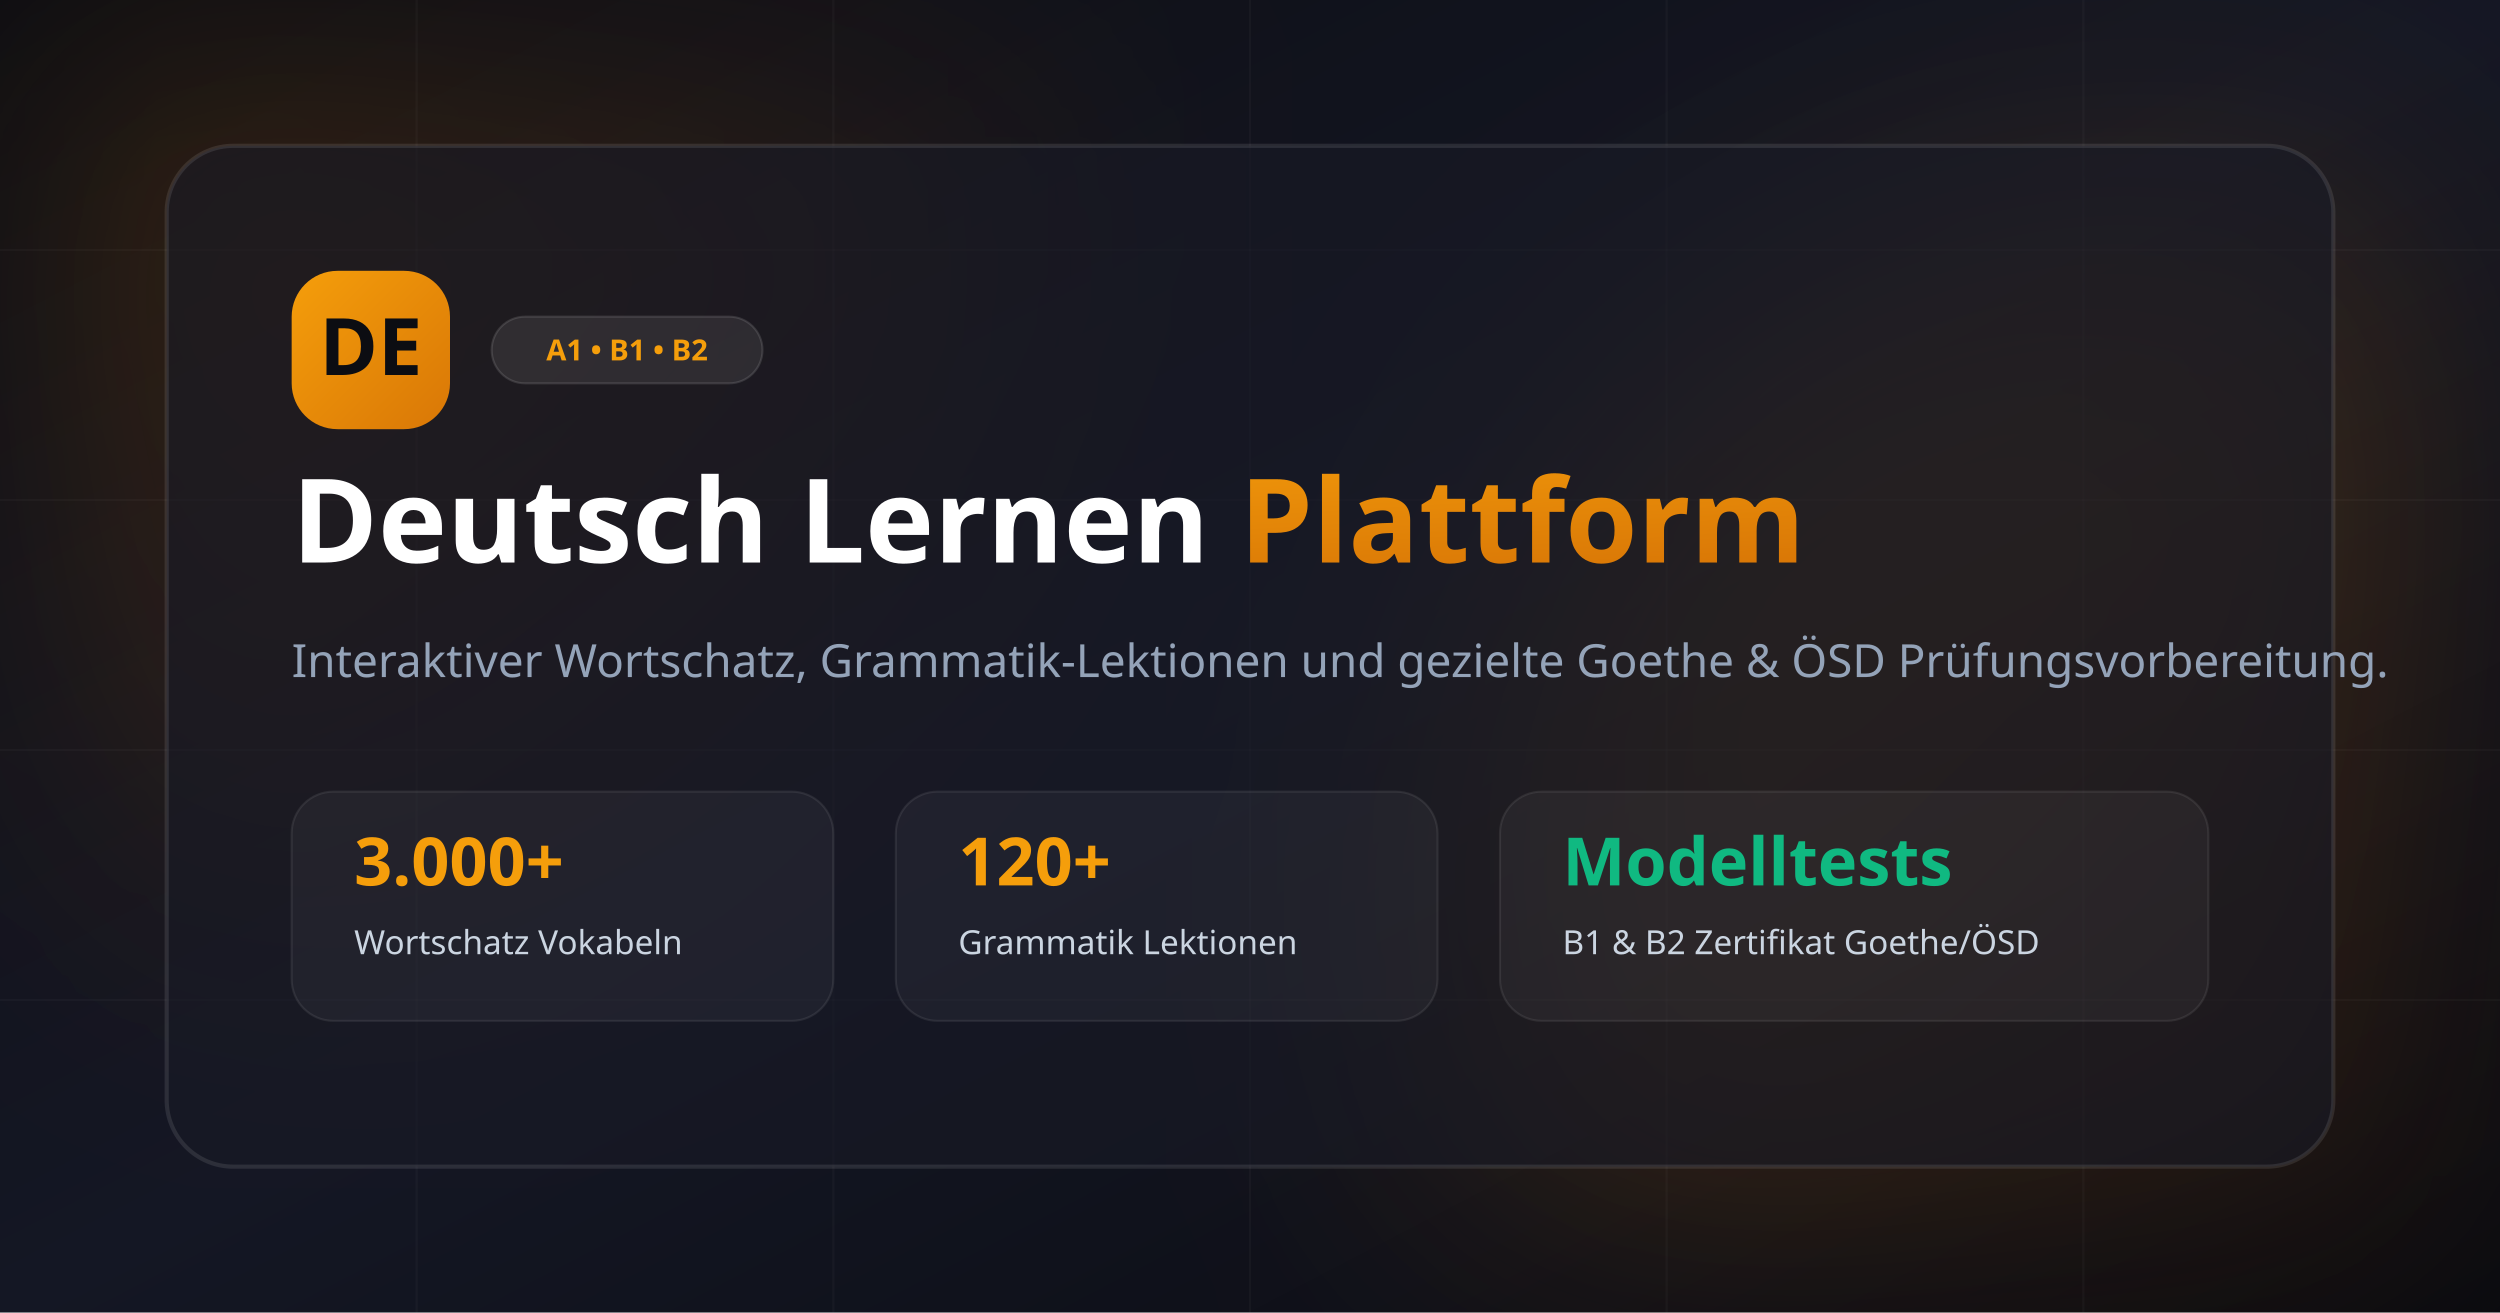
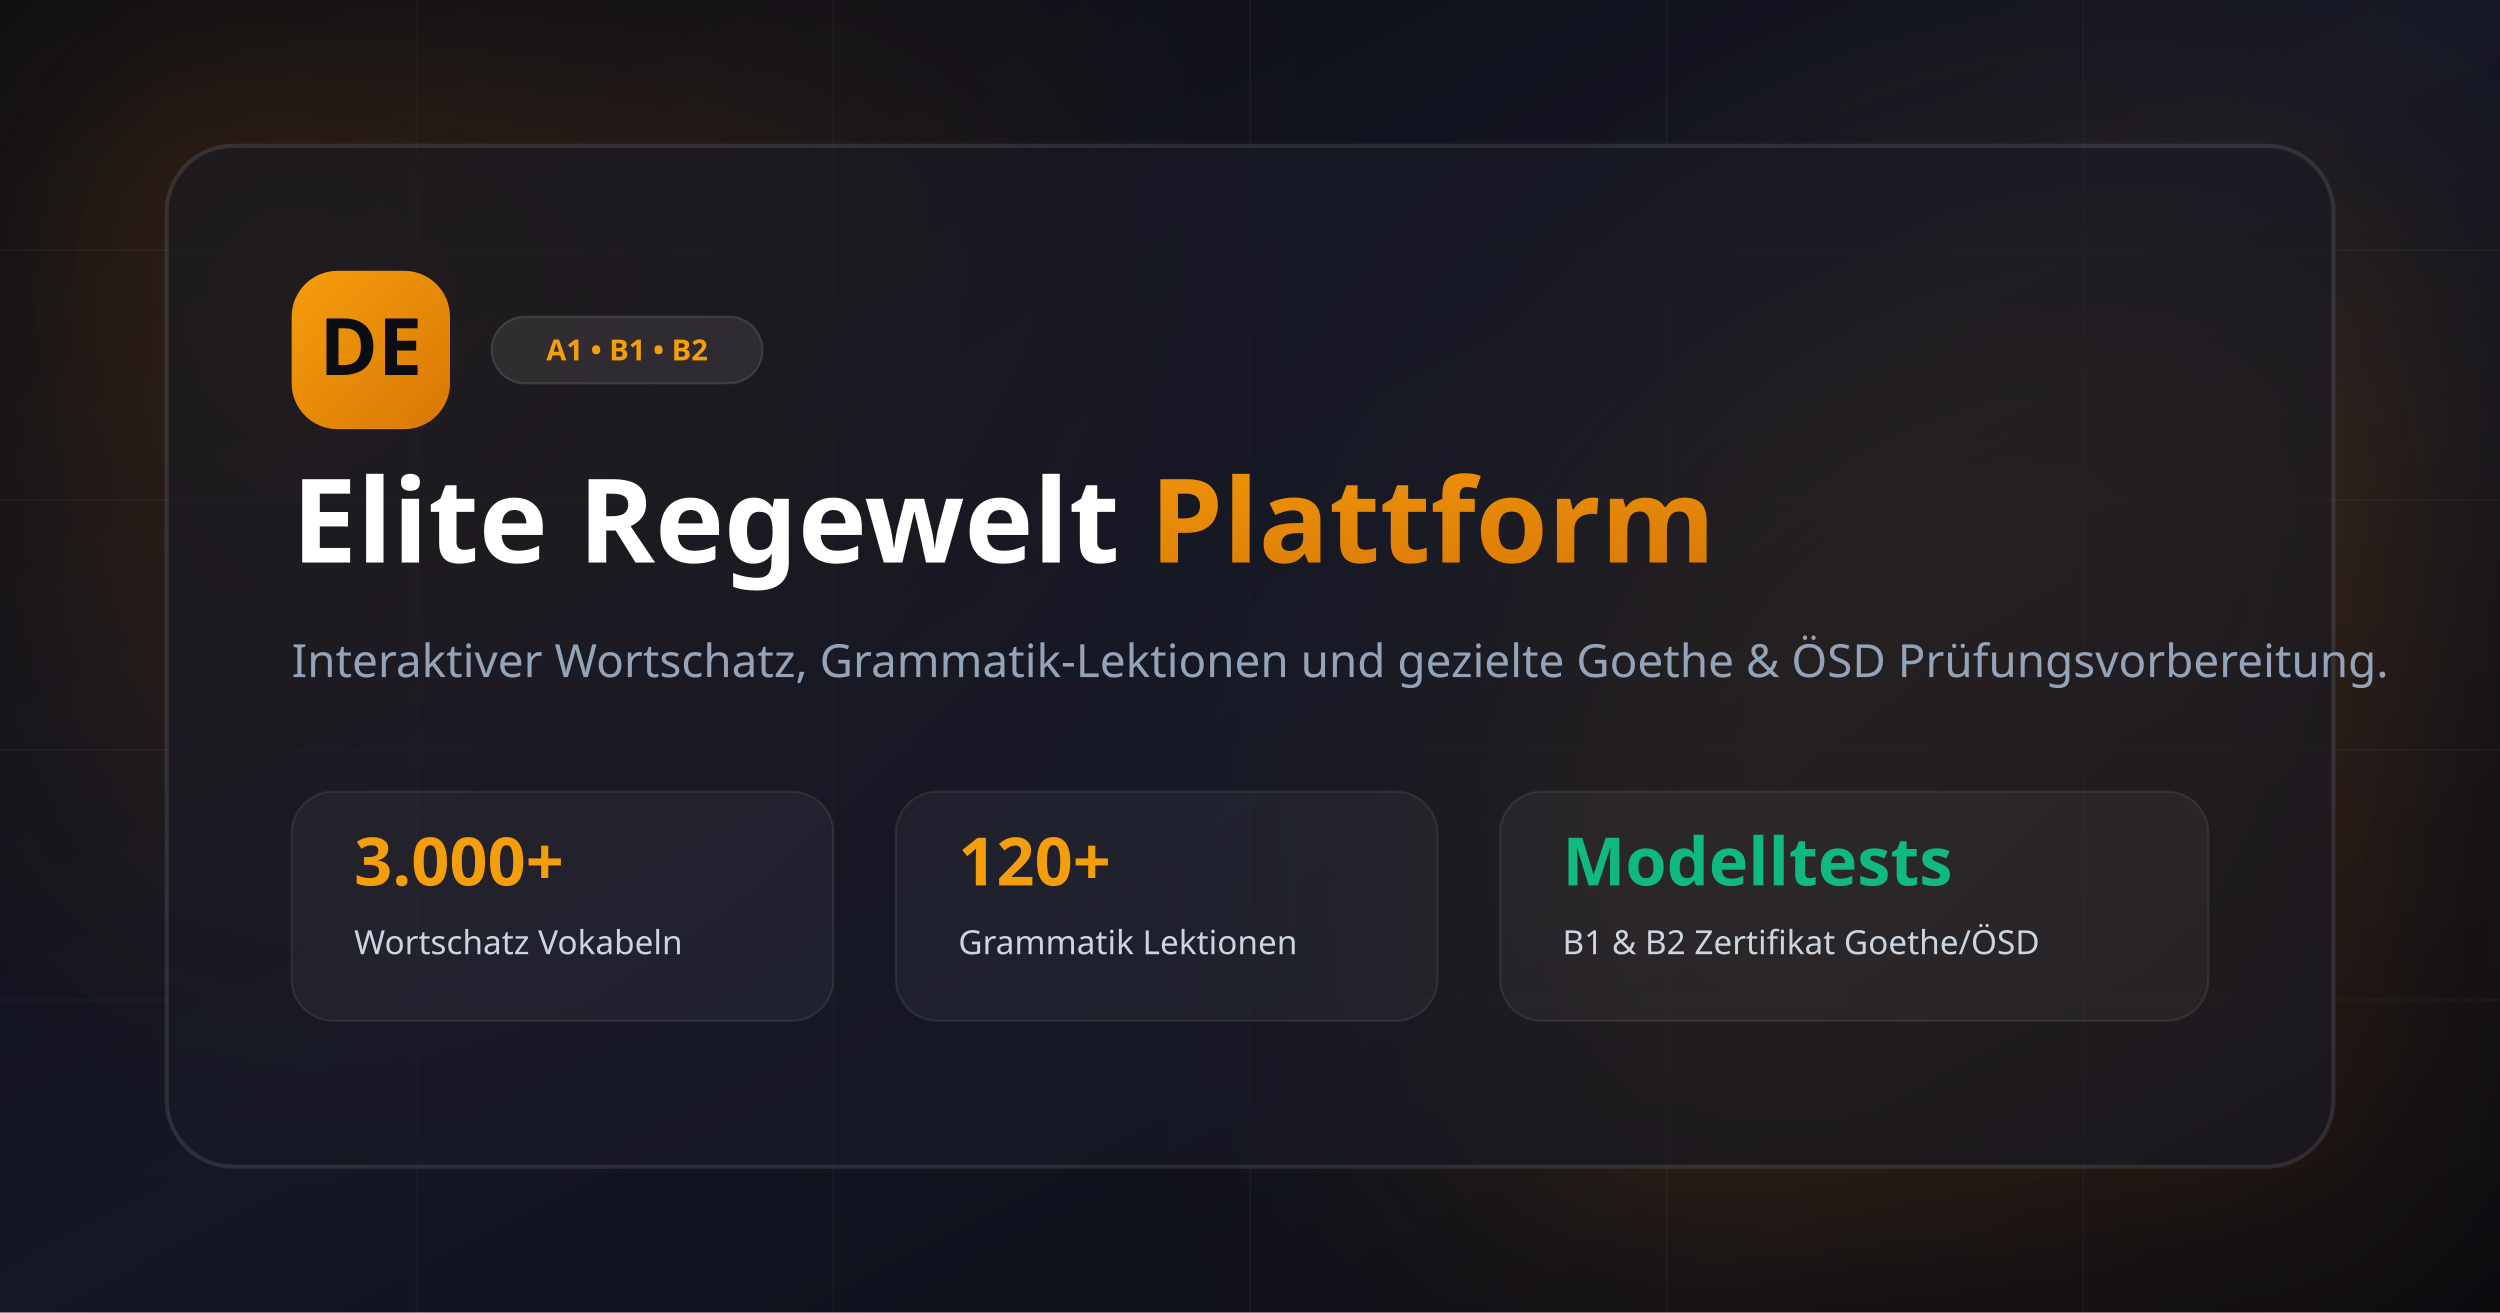
<svg xmlns="http://www.w3.org/2000/svg" viewBox="0 0 1200 630" width="1200" height="630">
  <defs>
    <linearGradient id="bg-gradient" x1="0%" y1="0%" x2="100%" y2="100%">
      <stop offset="0%" stop-color="#0c0d12" />
      <stop offset="50%" stop-color="#141724" />
      <stop offset="100%" stop-color="#090a0f" />
    </linearGradient>
    <linearGradient id="gold-gradient" x1="0%" y1="0%" x2="100%" y2="100%">
      <stop offset="0%" stop-color="#f59e0b" />
      <stop offset="100%" stop-color="#d97706" />
    </linearGradient>
    <linearGradient id="glow-circle" x1="0%" y1="0%" x2="100%" y2="100%">
      <stop offset="0%" stop-color="#f59e0b" stop-opacity="0.25" />
      <stop offset="100%" stop-color="#ea580c" stop-opacity="0" />
    </linearGradient>
    <filter id="blur-glow" x="-20%" y="-20%" width="140%" height="140%">
      <feGaussianBlur stdDeviation="80" />
    </filter>
  </defs>
  <rect width="1200" height="630" fill="url(#bg-gradient)" />
  <circle cx="200" cy="150" r="300" fill="url(#glow-circle)" filter="url(#blur-glow)" />
  <circle cx="1050" cy="450" r="350" fill="url(#glow-circle)" filter="url(#blur-glow)" />
  <path d="M0 120 H1200 M0 240 H1200 M0 360 H1200 M0 480 H1200" stroke="#ffffff" stroke-opacity="0.03" stroke-width="1" />
  <path d="M200 0 V630 M400 0 V630 M600 0 V630 M800 0 V630 M1000 0 V630" stroke="#ffffff" stroke-opacity="0.03" stroke-width="1" />
  <rect x="80" y="70" width="1040" height="490" rx="32" fill="#181a26" fill-opacity="0.6" stroke="#ffffff" stroke-opacity="0.1" stroke-width="2" />
  <rect x="140" y="130" width="76" height="76" rx="22" fill="url(#gold-gradient)" />
  <text x="178" y="180" font-family="'Poppins', 'Segoe UI', sans-serif" font-size="38" font-weight="900" fill="#0c0d12" text-anchor="middle">DE</text>
  <rect x="236" y="152" width="130" height="32" rx="16" fill="#ffffff" fill-opacity="0.08" stroke="#ffffff" stroke-opacity="0.12" />
  <text x="301" y="173" font-family="'Poppins', 'Segoe UI', sans-serif" font-size="14" font-weight="600" fill="#f59e0b" text-anchor="middle">A1 • B1 • B2</text>
  <text x="140" y="270" font-family="'Poppins', 'Segoe UI', sans-serif" font-size="56" font-weight="800" fill="#ffffff">
-     Deutsch Lernen <tspan fill="url(#gold-gradient)">Plattform</tspan>
+     Elite Regewelt <tspan fill="url(#gold-gradient)">Plattform</tspan>
  </text>
  <text x="140" y="325" font-family="'Poppins', 'Segoe UI', sans-serif" font-size="22" font-weight="400" fill="#94a3b8">
    Interaktiver Wortschatz, Grammatik-Lektionen und gezielte Goethe &amp; ÖSD Prüfungsvorbereitung.
  </text>
  <rect x="140" y="380" width="260" height="110" rx="20" fill="#ffffff" fill-opacity="0.04" stroke="#ffffff" stroke-opacity="0.08" />
  <text x="170" y="425" font-family="'Poppins', 'Segoe UI', sans-serif" font-size="32" font-weight="700" fill="#f59e0b">3.000+</text>
  <text x="170" y="458" font-family="'Poppins', 'Segoe UI', sans-serif" font-size="16" font-weight="500" fill="#cbd5e1">Wortschatz Vokabeln</text>
  <rect x="430" y="380" width="260" height="110" rx="20" fill="#ffffff" fill-opacity="0.04" stroke="#ffffff" stroke-opacity="0.08" />
  <text x="460" y="425" font-family="'Poppins', 'Segoe UI', sans-serif" font-size="32" font-weight="700" fill="#f59e0b">120+</text>
  <text x="460" y="458" font-family="'Poppins', 'Segoe UI', sans-serif" font-size="16" font-weight="500" fill="#cbd5e1">Grammatik Lektionen</text>
  <rect x="720" y="380" width="340" height="110" rx="20" fill="#ffffff" fill-opacity="0.04" stroke="#ffffff" stroke-opacity="0.08" />
  <text x="750" y="425" font-family="'Poppins', 'Segoe UI', sans-serif" font-size="32" font-weight="700" fill="#10b981">Modelltests</text>
  <text x="750" y="458" font-family="'Poppins', 'Segoe UI', sans-serif" font-size="16" font-weight="500" fill="#cbd5e1">B1 &amp; B2 Zertifikat Goethe/ÖSD</text>
</svg>
